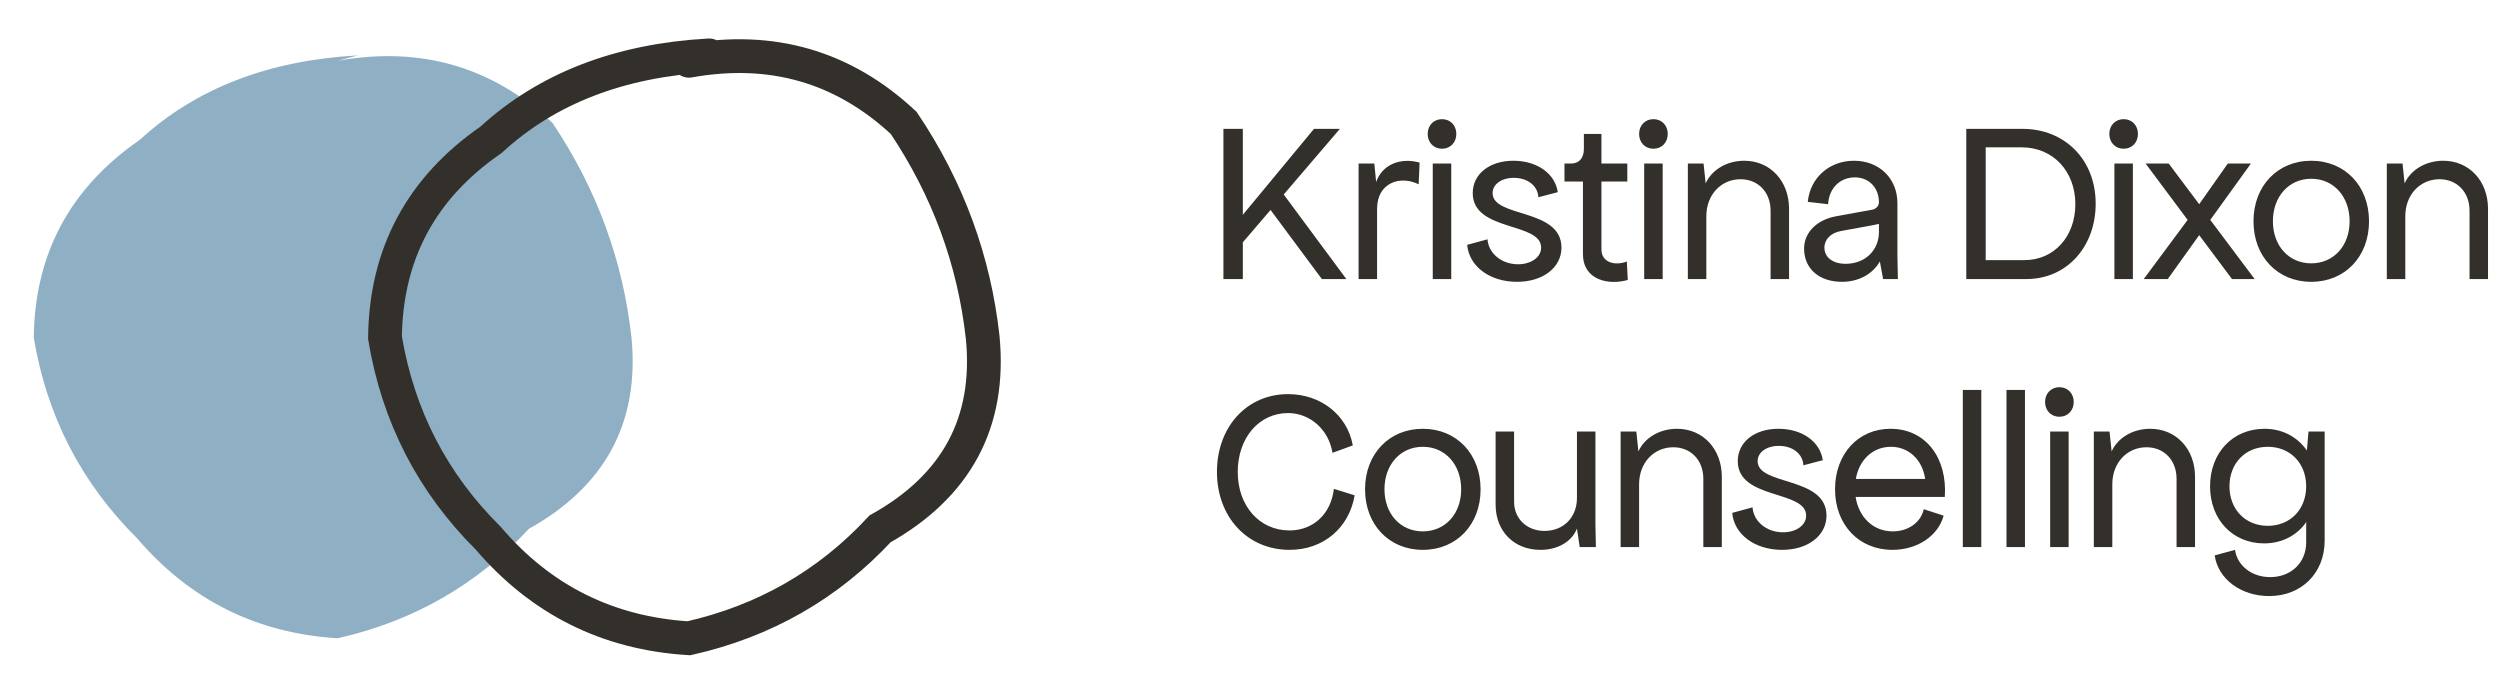
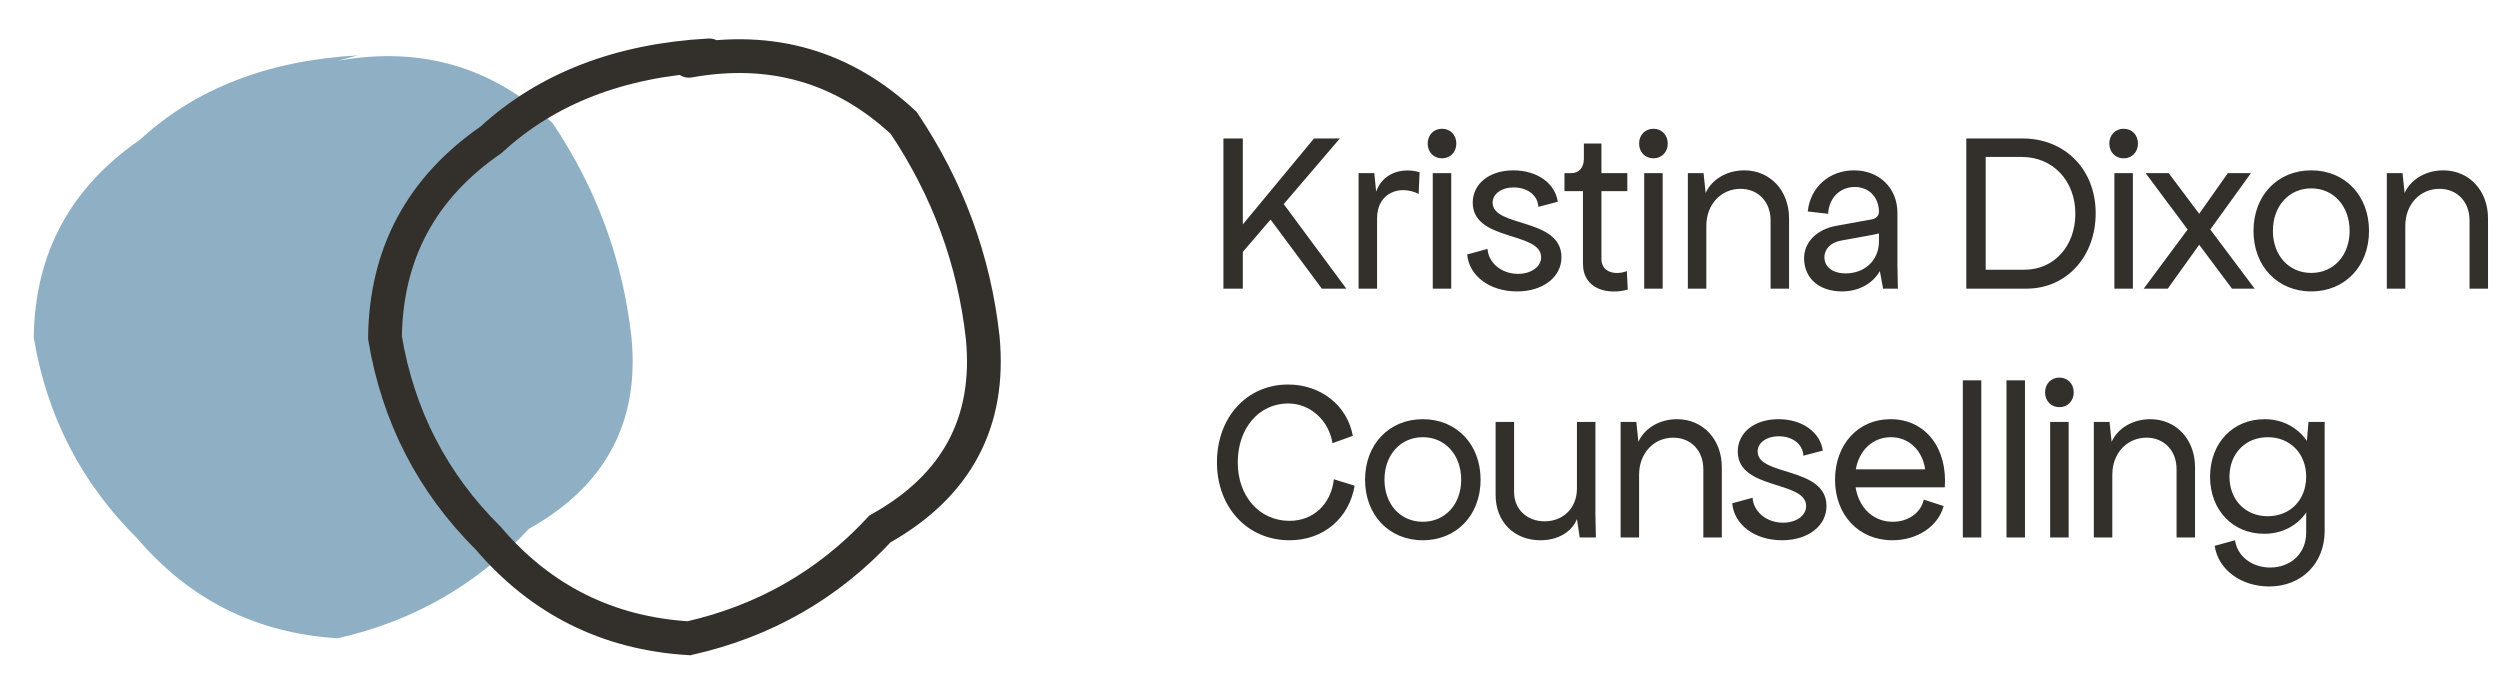
<svg xmlns="http://www.w3.org/2000/svg" viewBox="0 0 281.31 76" width="281.31" height="76" role="img" aria-label="Kristina Dixon Counselling">
  <g transform="scale(0.76)" stroke-linecap="round">
    <path d="M50 9 Q68.4 5.7 81.8 18.2 Q91.6 32.8 93.5 50 Q95.3 68.8 78.3 78.3 Q66.8 90.7 50 94.5 Q32 93.4 20.3 79.7 Q7.9 67.4 5 50 Q5.2 31.4 20.7 20.7 Q33.1 9.3 53 8.2 Z" fill="#8FB0C4" stroke="none" />
    <path d="M50 9 Q68.4 5.7 81.8 18.2 Q91.6 32.8 93.5 50 Q95.3 68.8 78.3 78.3 Q66.8 90.7 50 94.5 Q32 93.4 20.3 79.7 Q7.9 67.4 5 50 Q5.2 31.4 20.7 20.7 Q33.1 9.3 53 8.2" fill="none" stroke="#33302B" stroke-width="5" transform="translate(52 0)" />
  </g>
-   <g fill="#33302B" transform="translate(136.00 31.40)">
+   <g fill="#33302B" transform="translate(136.00 32.48)">
    <path d="M12.74 0.0H15.496L8.45 -9.516L14.768 -16.9H11.856L3.848 -7.228V-16.9H1.664V0.0H3.848V-4.134L6.968 -7.774Z M16.874 0.0H18.954V-7.904C18.954 -10.842 21.554 -11.7 23.634 -10.66L23.738 -13.104C21.502 -13.728 19.5 -12.818 18.85 -10.92L18.642 -13.0H16.874Z M25.22 -13.0V0.0H27.3V-13.0ZM26.26 -14.664C27.196 -14.664 27.872 -15.366 27.872 -16.328C27.872 -17.29 27.196 -17.992 26.26 -17.992C25.324 -17.992 24.648 -17.29 24.648 -16.328C24.648 -15.366 25.324 -14.664 26.26 -14.664Z M34.71 0.312C37.622 0.312 39.702 -1.3 39.702 -3.536C39.702 -8.008 31.954 -6.864 31.954 -9.672C31.954 -10.66 32.942 -11.388 34.346 -11.388C35.906 -11.388 37.05 -10.478 37.102 -9.204L39.286 -9.776C39.0 -11.83 36.998 -13.312 34.294 -13.312C31.59 -13.312 29.718 -11.804 29.718 -9.672C29.718 -5.304 37.414 -6.448 37.414 -3.536C37.414 -2.444 36.27 -1.664 34.814 -1.664C32.942 -1.664 31.486 -2.912 31.382 -4.472L29.094 -3.848C29.302 -1.456 31.59 0.312 34.71 0.312Z M47.164 0.104 47.06 -1.976C45.708 -1.456 44.2 -1.872 44.2 -3.328V-10.972H47.112V-13.0H44.2V-16.328H42.224V-14.612C42.224 -13.624 41.678 -13.0 40.82 -13.0H40.04V-10.972H42.12V-2.808C42.12 0.104 44.98 0.728 47.164 0.104Z M49.01 -13.0V0.0H51.09V-13.0ZM50.05 -14.664C50.986 -14.664 51.662 -15.366 51.662 -16.328C51.662 -17.29 50.986 -17.992 50.05 -17.992C49.114 -17.992 48.438 -17.29 48.438 -16.328C48.438 -15.366 49.114 -14.664 50.05 -14.664Z M53.924 0.0H56.004V-7.072C56.004 -9.49 57.668 -11.232 59.852 -11.232C61.828 -11.232 63.232 -9.776 63.232 -7.696V0.0H65.312V-7.904C65.312 -11.024 63.206 -13.312 60.268 -13.312C58.344 -13.312 56.628 -12.324 55.926 -10.764L55.692 -13.0H53.924Z M71.266 0.312C73.164 0.312 74.724 -0.572 75.53 -1.976L75.894 0.0H77.558L77.506 -2.6V-8.528C77.506 -11.31 75.478 -13.312 72.618 -13.312C69.836 -13.312 67.678 -11.388 67.418 -8.684L69.706 -8.424C69.81 -10.244 71.058 -11.44 72.722 -11.44C74.308 -11.44 75.426 -10.27 75.426 -8.632C75.426 -8.216 75.088 -7.878 74.646 -7.8L70.642 -7.072C68.432 -6.682 67.002 -5.226 67.002 -3.432C67.002 -1.17 68.692 0.312 71.266 0.312ZM69.29 -3.536C69.29 -4.472 70.018 -5.2 71.162 -5.408L74.594 -6.032C74.906 -6.084 75.192 -6.162 75.426 -6.214V-5.304C75.426 -3.224 73.866 -1.716 71.682 -1.716C70.226 -1.716 69.29 -2.444 69.29 -3.536Z M85.254 0.0H92.014C96.616 0.0 99.814 -3.692 99.814 -8.476C99.814 -13.52 96.252 -16.9 91.598 -16.9H85.254ZM87.438 -2.132V-14.82H91.494C95.004 -14.82 97.526 -12.142 97.526 -8.424C97.526 -4.784 95.134 -2.132 91.806 -2.132Z M101.92 -13.0V0.0H104.0V-13.0ZM102.96 -14.664C103.896 -14.664 104.572 -15.366 104.572 -16.328C104.572 -17.29 103.896 -17.992 102.96 -17.992C102.024 -17.992 101.348 -17.29 101.348 -16.328C101.348 -15.366 102.024 -14.664 102.96 -14.664Z M105.222 0.0H107.926L111.462 -4.94L115.154 0.0H117.702L112.71 -6.656L117.286 -13.0H114.686L111.462 -8.424L108.03 -13.0H105.43L110.162 -6.656Z M124.072 0.312C127.868 0.312 130.572 -2.522 130.572 -6.5C130.572 -10.478 127.868 -13.312 124.072 -13.312C120.276 -13.312 117.572 -10.478 117.572 -6.5C117.572 -2.522 120.276 0.312 124.072 0.312ZM124.072 -1.768C121.55 -1.768 119.756 -3.744 119.756 -6.5C119.756 -9.282 121.55 -11.284 124.072 -11.284C126.594 -11.284 128.388 -9.282 128.388 -6.5C128.388 -3.744 126.594 -1.768 124.072 -1.768Z M132.574 0.0H134.654V-7.072C134.654 -9.49 136.318 -11.232 138.502 -11.232C140.478 -11.232 141.882 -9.776 141.882 -7.696V0.0H143.962V-7.904C143.962 -11.024 141.856 -13.312 138.918 -13.312C136.994 -13.312 135.278 -12.324 134.576 -10.764L134.342 -13.0H132.574Z" />
  </g>
-   <g fill="#33302B" transform="translate(136.00 61.56)">
+   <g fill="#33302B" transform="translate(136.00 60.48)">
    <path d="M9.1 0.312C12.948 0.312 15.808 -2.184 16.432 -5.824L14.092 -6.552C13.78 -3.744 11.778 -1.872 9.1 -1.872C5.72 -1.872 3.276 -4.628 3.276 -8.45C3.276 -12.298 5.668 -15.08 8.944 -15.08C11.414 -15.08 13.52 -13.208 13.936 -10.608L16.224 -11.44C15.6 -14.872 12.61 -17.212 8.944 -17.212C4.29 -17.212 0.936 -13.52 0.936 -8.45C0.936 -3.38 4.368 0.312 9.1 0.312Z M24.102 0.312C27.898 0.312 30.602 -2.522 30.602 -6.5C30.602 -10.478 27.898 -13.312 24.102 -13.312C20.306 -13.312 17.602 -10.478 17.602 -6.5C17.602 -2.522 20.306 0.312 24.102 0.312ZM24.102 -1.768C21.58 -1.768 19.786 -3.744 19.786 -6.5C19.786 -9.282 21.58 -11.284 24.102 -11.284C26.624 -11.284 28.418 -9.282 28.418 -6.5C28.418 -3.744 26.624 -1.768 24.102 -1.768Z M37.336 0.312C39.312 0.312 40.872 -0.624 41.444 -2.08L41.756 0.0H43.576L43.524 -2.6V-13.0H41.444V-5.512C41.444 -3.354 39.936 -1.82 37.804 -1.82C35.802 -1.82 34.372 -3.198 34.372 -5.096V-13.0H32.292V-4.784C32.292 -1.768 34.372 0.312 37.336 0.312Z M46.358 0.0H48.438V-7.072C48.438 -9.49 50.102 -11.232 52.286 -11.232C54.262 -11.232 55.666 -9.776 55.666 -7.696V0.0H57.746V-7.904C57.746 -11.024 55.64 -13.312 52.702 -13.312C50.778 -13.312 49.062 -12.324 48.36 -10.764L48.126 -13.0H46.358Z M64.532 0.312C67.444 0.312 69.524 -1.3 69.524 -3.536C69.524 -8.008 61.776 -6.864 61.776 -9.672C61.776 -10.66 62.764 -11.388 64.168 -11.388C65.728 -11.388 66.872 -10.478 66.924 -9.204L69.108 -9.776C68.822 -11.83 66.82 -13.312 64.116 -13.312C61.412 -13.312 59.54 -11.804 59.54 -9.672C59.54 -5.304 67.236 -6.448 67.236 -3.536C67.236 -2.444 66.092 -1.664 64.636 -1.664C62.764 -1.664 61.308 -2.912 61.204 -4.472L58.916 -3.848C59.124 -1.456 61.412 0.312 64.532 0.312Z M76.934 0.312C79.742 0.312 82.082 -1.248 82.706 -3.536L80.47 -4.264C80.158 -2.808 78.754 -1.768 76.986 -1.768C74.776 -1.768 73.164 -3.354 72.8 -5.642H82.836C83.148 -10.01 80.704 -13.312 76.726 -13.312C73.086 -13.312 70.486 -10.478 70.486 -6.5C70.486 -2.522 73.164 0.312 76.934 0.312ZM72.826 -7.67C73.19 -9.802 74.724 -11.284 76.778 -11.284C78.754 -11.284 80.314 -9.854 80.626 -7.67Z M84.864 0.0H86.944V-17.68H84.864Z M89.778 0.0H91.858V-17.68H89.778Z M94.692 -13.0V0.0H96.772V-13.0ZM95.732 -14.664C96.668 -14.664 97.344 -15.366 97.344 -16.328C97.344 -17.29 96.668 -17.992 95.732 -17.992C94.796 -17.992 94.12 -17.29 94.12 -16.328C94.12 -15.366 94.796 -14.664 95.732 -14.664Z M99.606 0.0H101.686V-7.072C101.686 -9.49 103.35 -11.232 105.534 -11.232C107.51 -11.232 108.914 -9.776 108.914 -7.696V0.0H110.994V-7.904C110.994 -11.024 108.888 -13.312 105.95 -13.312C104.026 -13.312 102.31 -12.324 101.608 -10.764L101.374 -13.0H99.606Z M119.34 5.512C122.98 5.512 125.58 2.912 125.58 -0.728V-13.0H123.76L123.578 -10.868C122.538 -12.376 120.848 -13.312 118.82 -13.312C115.232 -13.312 112.684 -10.608 112.684 -6.838C112.684 -3.094 115.232 -0.416 118.768 -0.416C120.796 -0.416 122.486 -1.326 123.526 -2.834L123.5 -2.6V-0.52C123.5 1.742 121.81 3.38 119.444 3.38C117.39 3.38 115.752 2.106 115.492 0.312L113.204 0.936C113.594 3.614 116.168 5.512 119.34 5.512ZM119.184 -2.392C116.662 -2.392 114.868 -4.238 114.868 -6.838C114.868 -9.438 116.662 -11.284 119.184 -11.284C121.706 -11.284 123.5 -9.438 123.5 -6.838C123.5 -4.238 121.706 -2.392 119.184 -2.392Z" />
  </g>
</svg>
